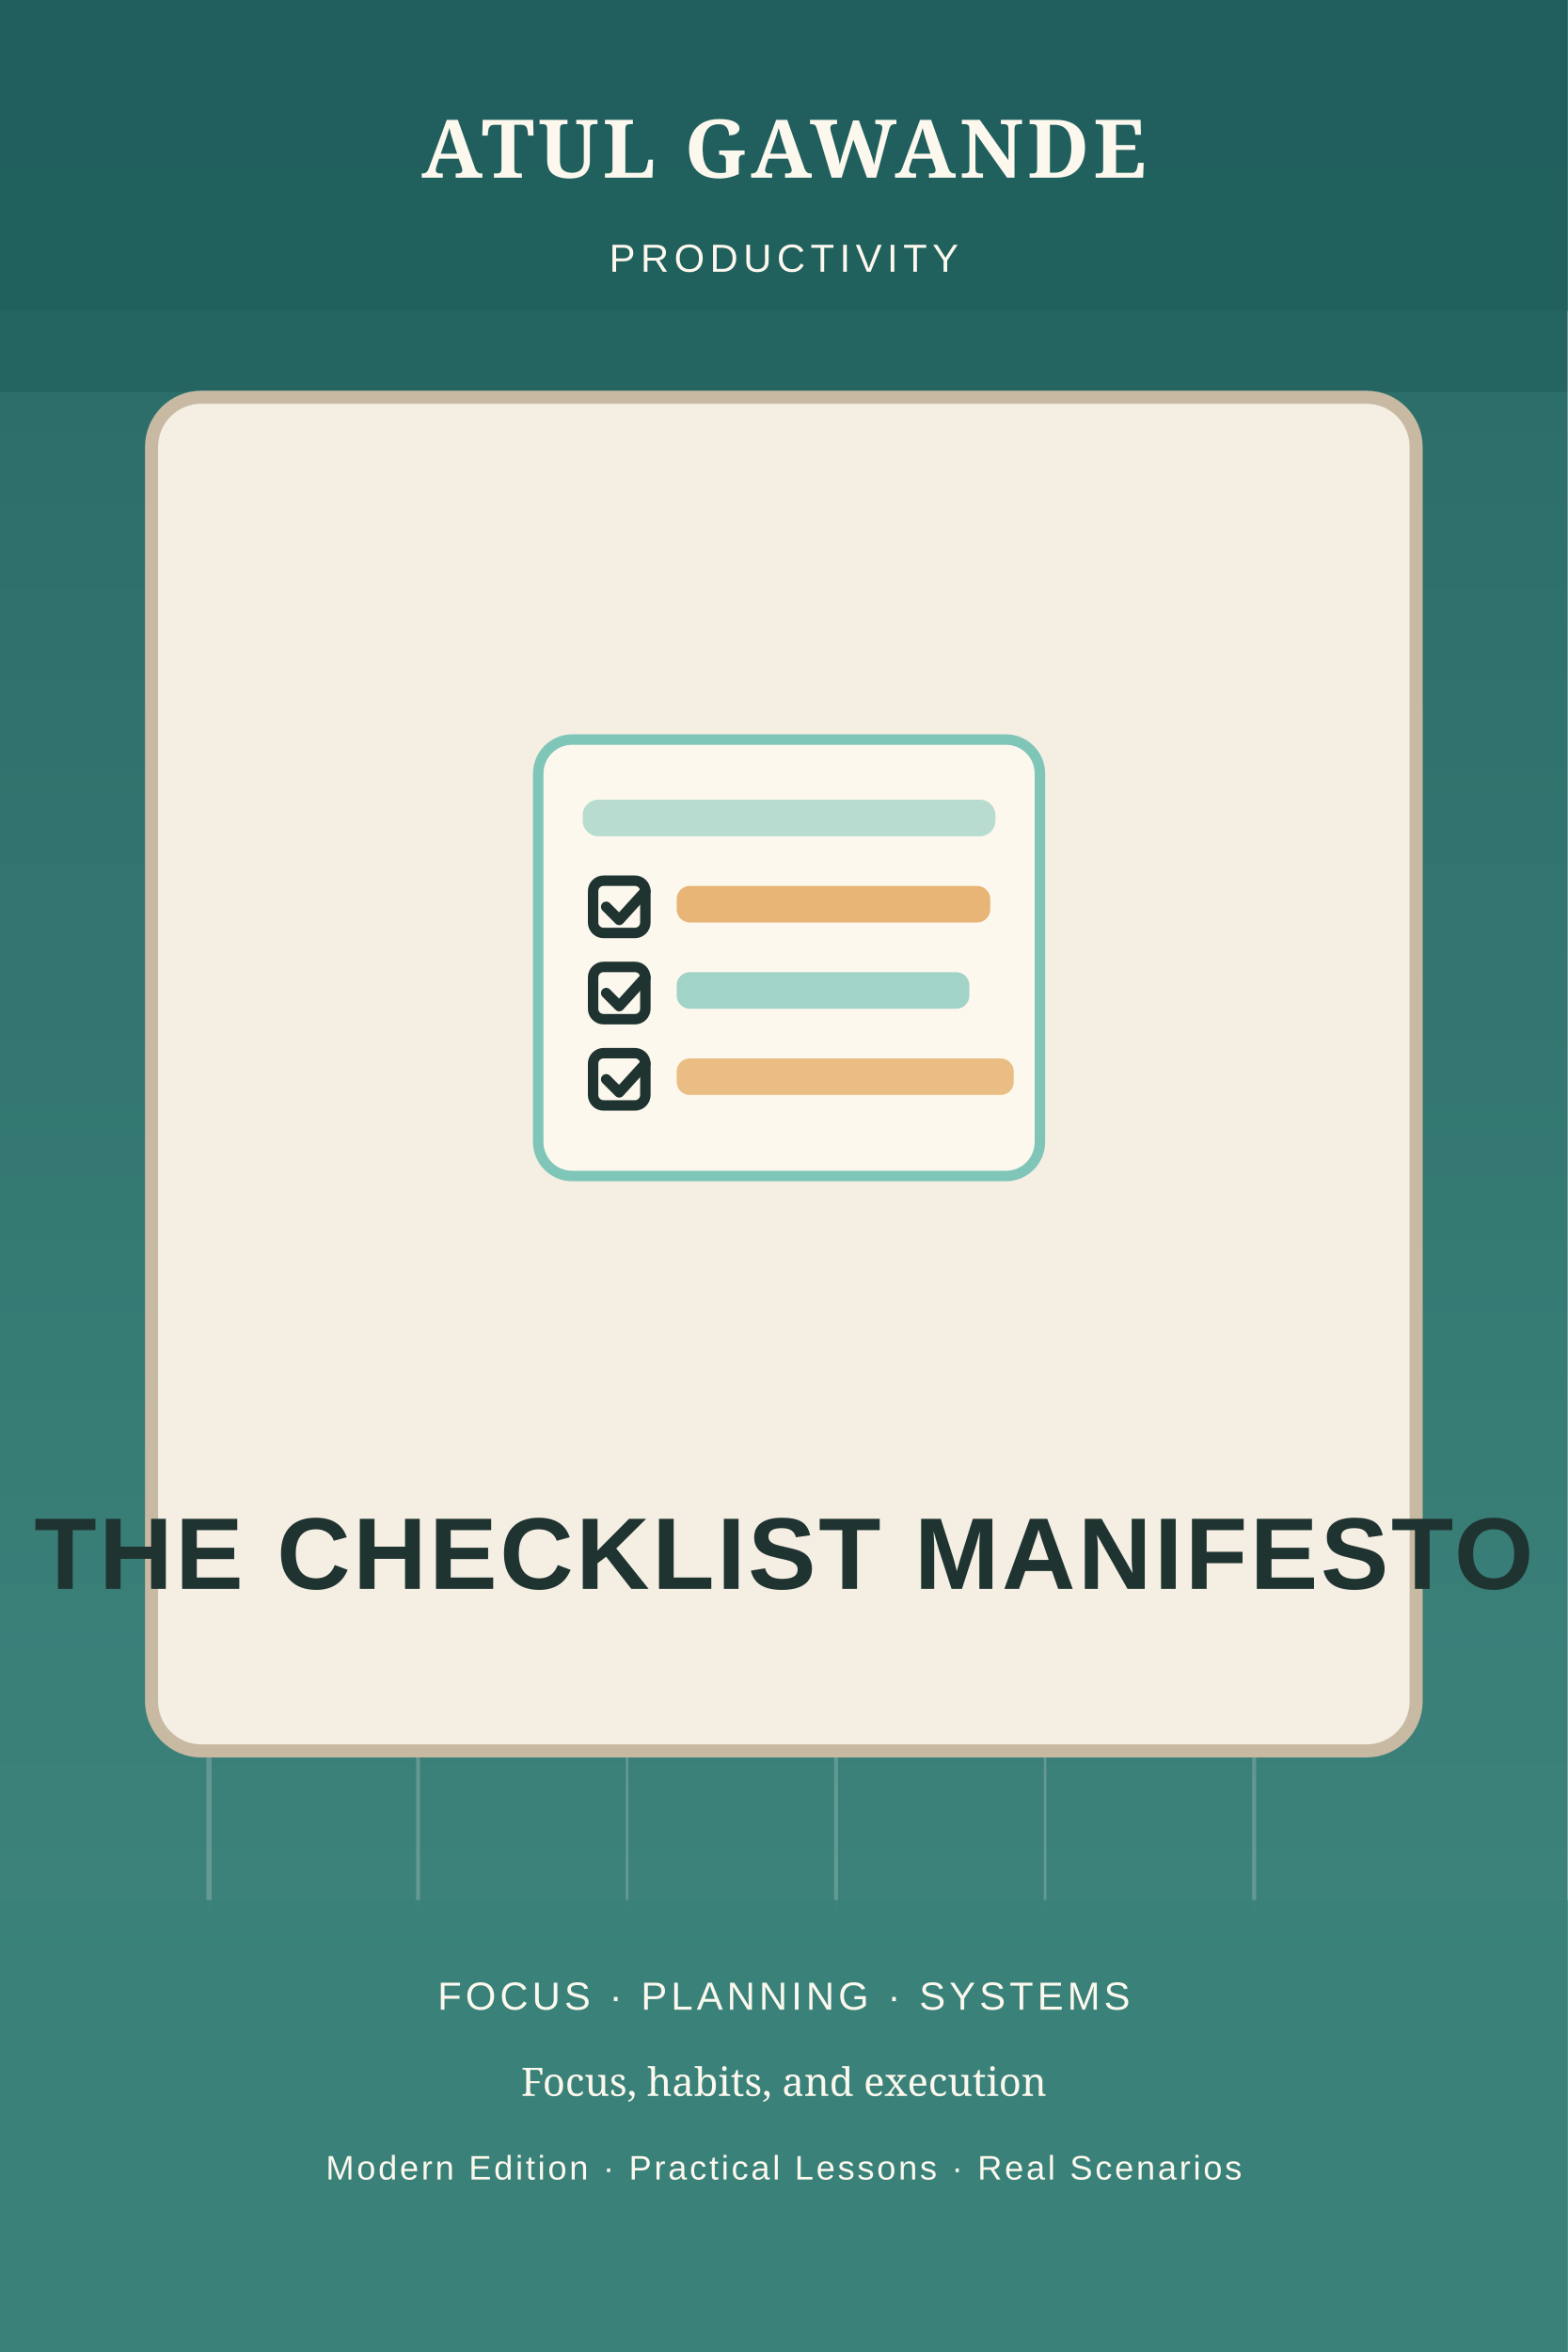
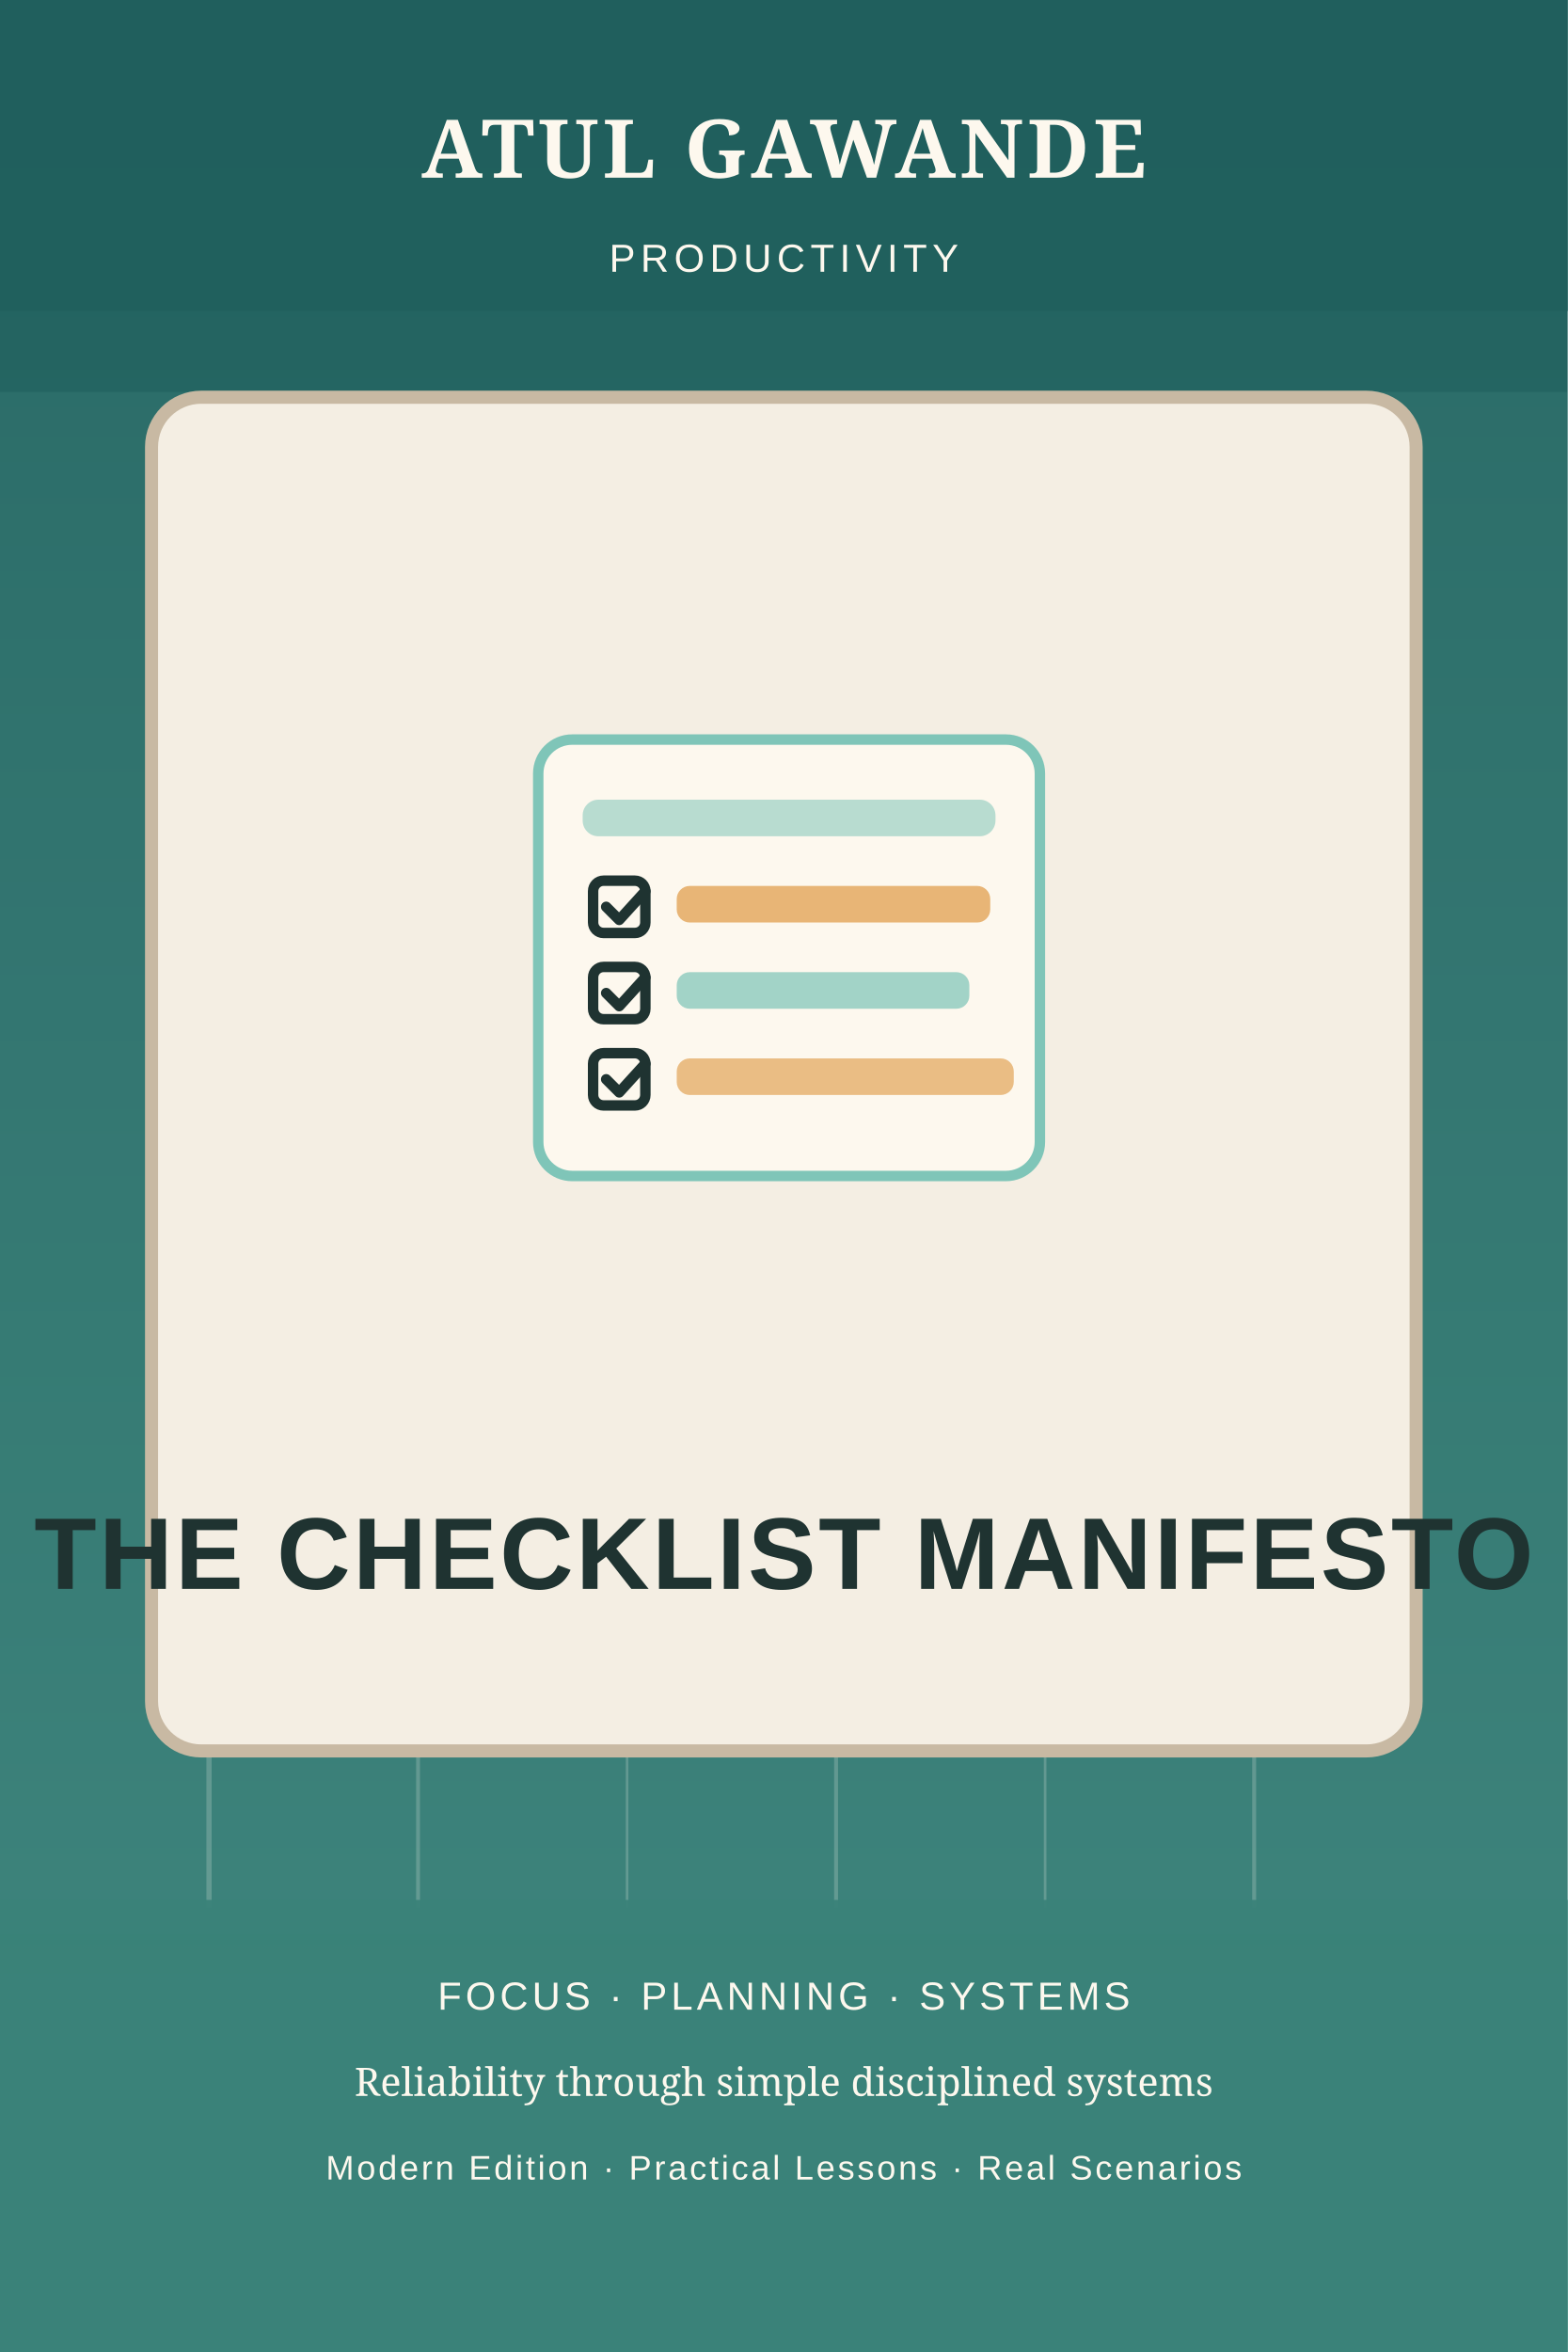
<svg xmlns="http://www.w3.org/2000/svg" width="1200" height="1800" viewBox="0 0 1200 1800" fill="none" role="img" aria-labelledby="title desc">
  <defs>
    <linearGradient id="g2032331966" x1="0" y1="0" x2="0" y2="1800" gradientUnits="userSpaceOnUse">
      <stop offset="0%" stop-color="#205F5D" />
      <stop offset="100%" stop-color="#3A8279" />
    </linearGradient>
  </defs>
  <rect width="1200" height="1800" fill="url(#g2032331966)" />
  <rect x="0" y="300" width="1200" height="1180" fill="#7FC5B8" opacity="0.1" />
  <g stroke="#FDF8EE" opacity="0.2">
    <line x1="160" y1="320" x2="160" y2="1460" stroke-width="4" />
    <line x1="320" y1="320" x2="320" y2="1460" stroke-width="3" />
    <line x1="480" y1="320" x2="480" y2="1460" stroke-width="2" />
    <line x1="640" y1="320" x2="640" y2="1460" stroke-width="3" />
    <line x1="800" y1="320" x2="800" y2="1460" stroke-width="2" />
    <line x1="960" y1="320" x2="960" y2="1460" stroke-width="3" />
  </g>
  <path d="M140 430 L1060 430" stroke="#E2A457" stroke-width="10" opacity="0.22" />
  <path d="M140 1330 L1060 1330" stroke="#E2A457" stroke-width="10" opacity="0.2" />
  <rect x="116" y="304" width="968" height="1036" rx="38" fill="#F4EEE3" stroke="#C8B9A3" stroke-width="10" />
  <g transform="translate(412 566)">
    <rect x="0" y="0" width="384" height="334" rx="26" fill="#FDF8EE" stroke="#7FC5B8" stroke-width="8" />
    <rect x="34" y="46" width="316" height="28" rx="12" fill="#7FC5B8" opacity="0.55" />
    <g stroke="#1F3331" stroke-width="8" stroke-linecap="round" stroke-linejoin="round">
      <rect x="42" y="108" width="40" height="40" rx="8" fill="none" />
      <path d="M52 128 L62 138 L82 116" />
      <rect x="42" y="174" width="40" height="40" rx="8" fill="none" />
      <path d="M52 194 L62 204 L82 182" />
      <rect x="42" y="240" width="40" height="40" rx="8" fill="none" />
      <path d="M52 260 L62 270 L82 248" />
    </g>
    <rect x="106" y="112" width="240" height="28" rx="10" fill="#E2A457" opacity="0.8" />
    <rect x="106" y="178" width="224" height="28" rx="10" fill="#7FC5B8" opacity="0.72" />
    <rect x="106" y="244" width="258" height="28" rx="10" fill="#E2A457" opacity="0.7" />
  </g>
  <rect x="0" y="0" width="1200" height="238" fill="#205F5D" opacity="0.93" />
  <rect x="0" y="1454" width="1200" height="346" fill="#3A8279" opacity="0.95" />
  <text x="600" y="136" text-anchor="middle" fill="#FDF8EE" font-family="Georgia, serif" font-size="62" font-weight="700" letter-spacing="3">ATUL GAWANDE</text>
  <text x="600" y="208" text-anchor="middle" fill="#FDF8EE" font-family="'Trebuchet MS', Arial, sans-serif" font-size="30" letter-spacing="4">PRODUCTIVITY</text>
  <text x="600" y="1216" text-anchor="middle" fill="#1F3331" font-family="'Trebuchet MS', Arial, sans-serif" font-size="78" font-weight="700" letter-spacing="2">THE CHECKLIST MANIFESTO</text>
  <text x="600" y="1538" text-anchor="middle" fill="#FDF8EE" font-family="'Trebuchet MS', Arial, sans-serif" font-size="30" letter-spacing="3">FOCUS  ·  PLANNING  ·  SYSTEMS</text>
-   <text x="600" y="1604" text-anchor="middle" fill="#FDF8EE" font-family="Georgia, serif" font-size="30">Focus, habits, and execution</text>
+   <text x="600" y="1604" text-anchor="middle" fill="#FDF8EE" font-family="Georgia, serif" font-size="30">Reliability through simple disciplined systems</text>
  <text x="600" y="1668" text-anchor="middle" fill="#FDF8EE" font-family="'Trebuchet MS', Arial, sans-serif" font-size="26" letter-spacing="2">Modern Edition · Practical Lessons · Real Scenarios</text>
</svg>
